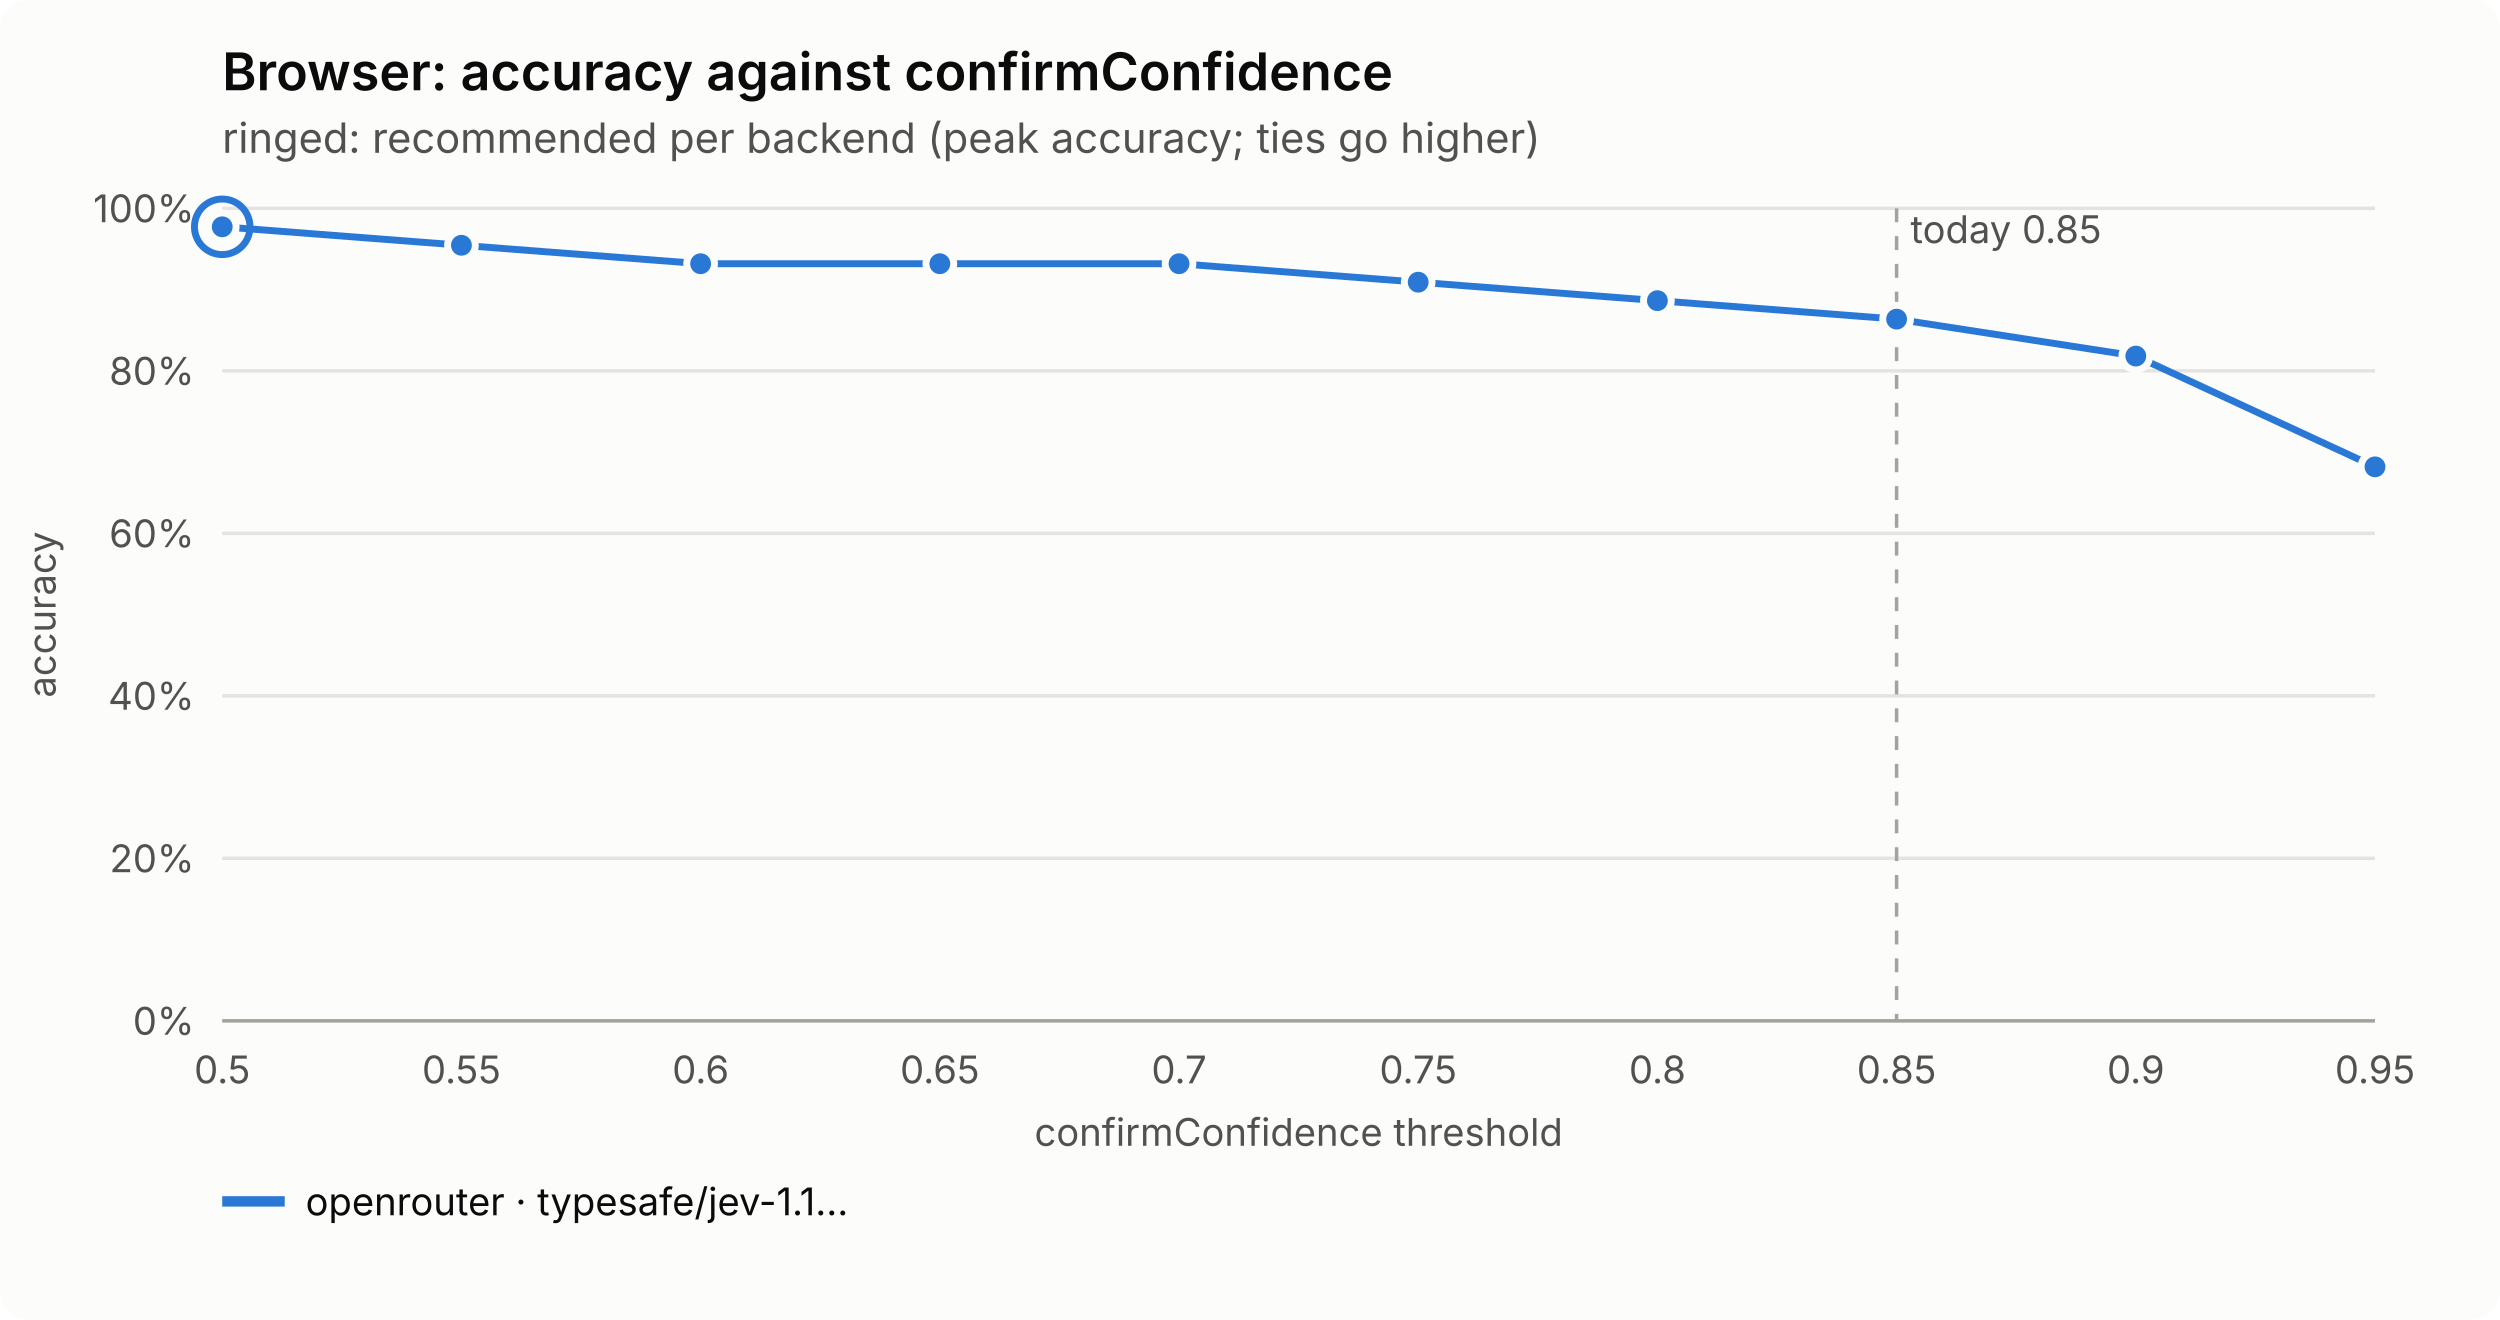
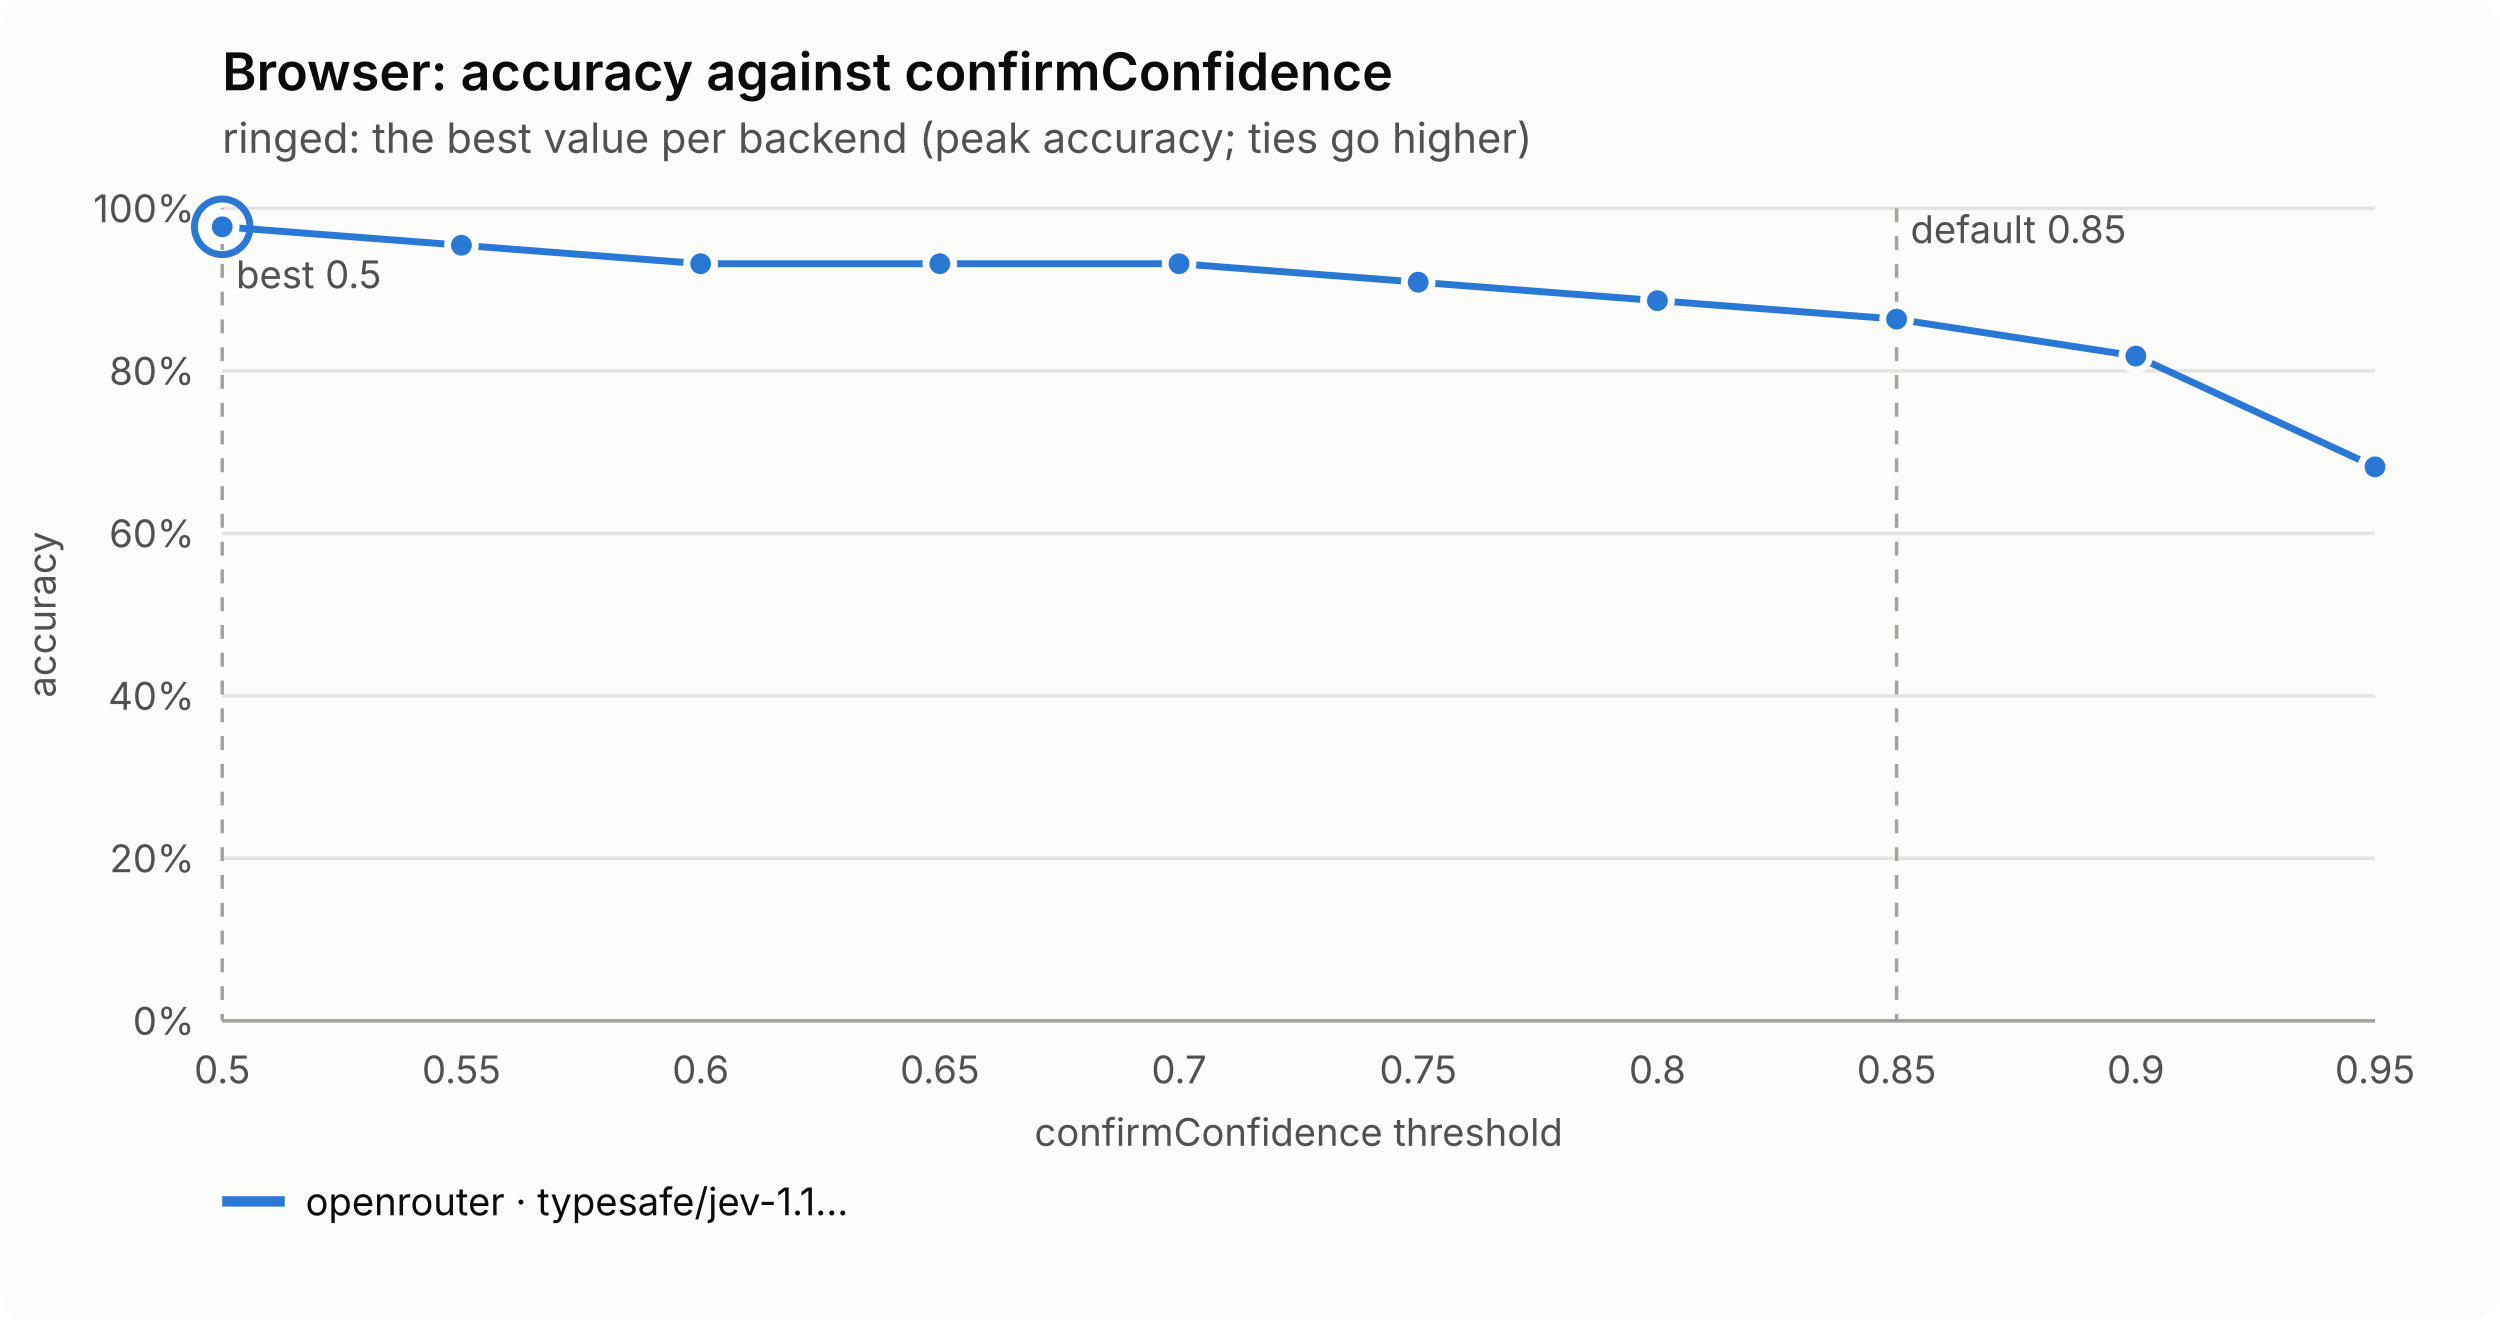
<svg xmlns="http://www.w3.org/2000/svg" viewBox="0 0 720 380" width="720" height="380" role="img" aria-label="Browser: accuracy against confirmConfidence">
  <style>
text{font-family:system-ui,-apple-system,"Segoe UI",sans-serif}
.t{font-size:15px;font-weight:600}.st{font-size:12px}.ax{font-size:11px}.lab{font-size:11px}
.g,.a,.guide{stroke-width:1}.guide{stroke-dasharray:4 4}.fake{font-size:13px;font-weight:700}
.bg{fill:#fcfcfb}.dot{stroke:#fcfcfb}text{fill:#0b0b0b}.st,.ax{fill:#52514e}.g{stroke:#e4e3df}.a,.guide{stroke:#a3a29c}.l1{stroke:#2a78d6}.d1{fill:#2a78d6}.fake{fill:#c43534}
@media (prefers-color-scheme: dark){.bg{fill:#1a1a19}.dot{stroke:#1a1a19}text{fill:#f0efec}.st,.ax{fill:#c3c2b7}.g{stroke:#353532}.a,.guide{stroke:#6b6a64}.l1{stroke:#3987e5}.d1{fill:#3987e5}.fake{fill:#e66767}}
</style>
  <rect width="720" height="380" rx="8" class="bg" />
  <text class="t" x="64" y="26">Browser: accuracy against confirmConfidence</text>
-   <text class="st" x="64" y="44">ringed: recommended per backend (peak accuracy; ties go higher)</text>
+   <text class="st" x="64" y="44">ringed: the best value per backend (peak accuracy; ties go higher)</text>
  <line class="g" x1="64" x2="684" y1="294" y2="294" />
  <text class="ax" x="56" y="298" text-anchor="end">0%</text>
  <line class="g" x1="64" x2="684" y1="247.2" y2="247.2" />
  <text class="ax" x="56" y="251.2" text-anchor="end">20%</text>
  <line class="g" x1="64" x2="684" y1="200.4" y2="200.4" />
  <text class="ax" x="56" y="204.4" text-anchor="end">40%</text>
  <line class="g" x1="64" x2="684" y1="153.6" y2="153.6" />
  <text class="ax" x="56" y="157.6" text-anchor="end">60%</text>
  <line class="g" x1="64" x2="684" y1="106.8" y2="106.8" />
  <text class="ax" x="56" y="110.8" text-anchor="end">80%</text>
  <line class="g" x1="64" x2="684" y1="60" y2="60" />
  <text class="ax" x="56" y="64" text-anchor="end">100%</text>
  <text class="ax" x="64" y="312" text-anchor="middle">0.5</text>
  <text class="ax" x="132.89" y="312" text-anchor="middle">0.55</text>
  <text class="ax" x="201.78" y="312" text-anchor="middle">0.6</text>
  <text class="ax" x="270.67" y="312" text-anchor="middle">0.65</text>
  <text class="ax" x="339.56" y="312" text-anchor="middle">0.7</text>
  <text class="ax" x="408.44" y="312" text-anchor="middle">0.75</text>
  <text class="ax" x="477.33" y="312" text-anchor="middle">0.8</text>
  <text class="ax" x="546.22" y="312" text-anchor="middle">0.85</text>
  <text class="ax" x="615.11" y="312" text-anchor="middle">0.9</text>
  <text class="ax" x="684" y="312" text-anchor="middle">0.95</text>
  <line class="a" x1="64" x2="684" y1="294" y2="294" />
  <text class="ax" x="374" y="330" text-anchor="middle">confirmConfidence threshold</text>
  <text class="ax" transform="translate(16 177) rotate(-90)" text-anchor="middle">accuracy</text>
  <line class="guide" x1="546.22" x2="546.22" y1="60" y2="294" />
-   <text class="ax" x="550.22" y="70">today 0.85</text>
+   <text class="ax" x="550.22" y="70">default 0.85</text>
+   <line class="guide" x1="64" x2="64" y1="60" y2="294" />
+   <text class="ax" x="68" y="83">best 0.5</text>
  <polyline class="l1" fill="none" stroke-width="2" stroke-linejoin="round" points="64,65.32 132.89,70.64 201.78,75.95 270.67,75.95 339.56,75.95 408.44,81.27 477.33,86.59 546.22,91.91 615.11,102.55 684,134.45" />
  <circle class="d1 dot" cx="64" cy="65.32" r="4" stroke-width="2" />
  <circle class="d1 dot" cx="132.89" cy="70.64" r="4" stroke-width="2" />
  <circle class="d1 dot" cx="201.78" cy="75.95" r="4" stroke-width="2" />
  <circle class="d1 dot" cx="270.67" cy="75.95" r="4" stroke-width="2" />
  <circle class="d1 dot" cx="339.56" cy="75.95" r="4" stroke-width="2" />
  <circle class="d1 dot" cx="408.44" cy="81.27" r="4" stroke-width="2" />
  <circle class="d1 dot" cx="477.33" cy="86.59" r="4" stroke-width="2" />
  <circle class="d1 dot" cx="546.22" cy="91.91" r="4" stroke-width="2" />
  <circle class="d1 dot" cx="615.11" cy="102.55" r="4" stroke-width="2" />
  <circle class="d1 dot" cx="684" cy="134.45" r="4" stroke-width="2" />
  <circle class="l1" cx="64" cy="65.32" r="8" fill="none" stroke-width="2" />
  <line x1="64" x2="82" y1="346" y2="346" class="l1" stroke-width="3" />
  <text class="lab" x="88" y="350">openrouter · typesafe/jev-1.1…</text>
</svg>
